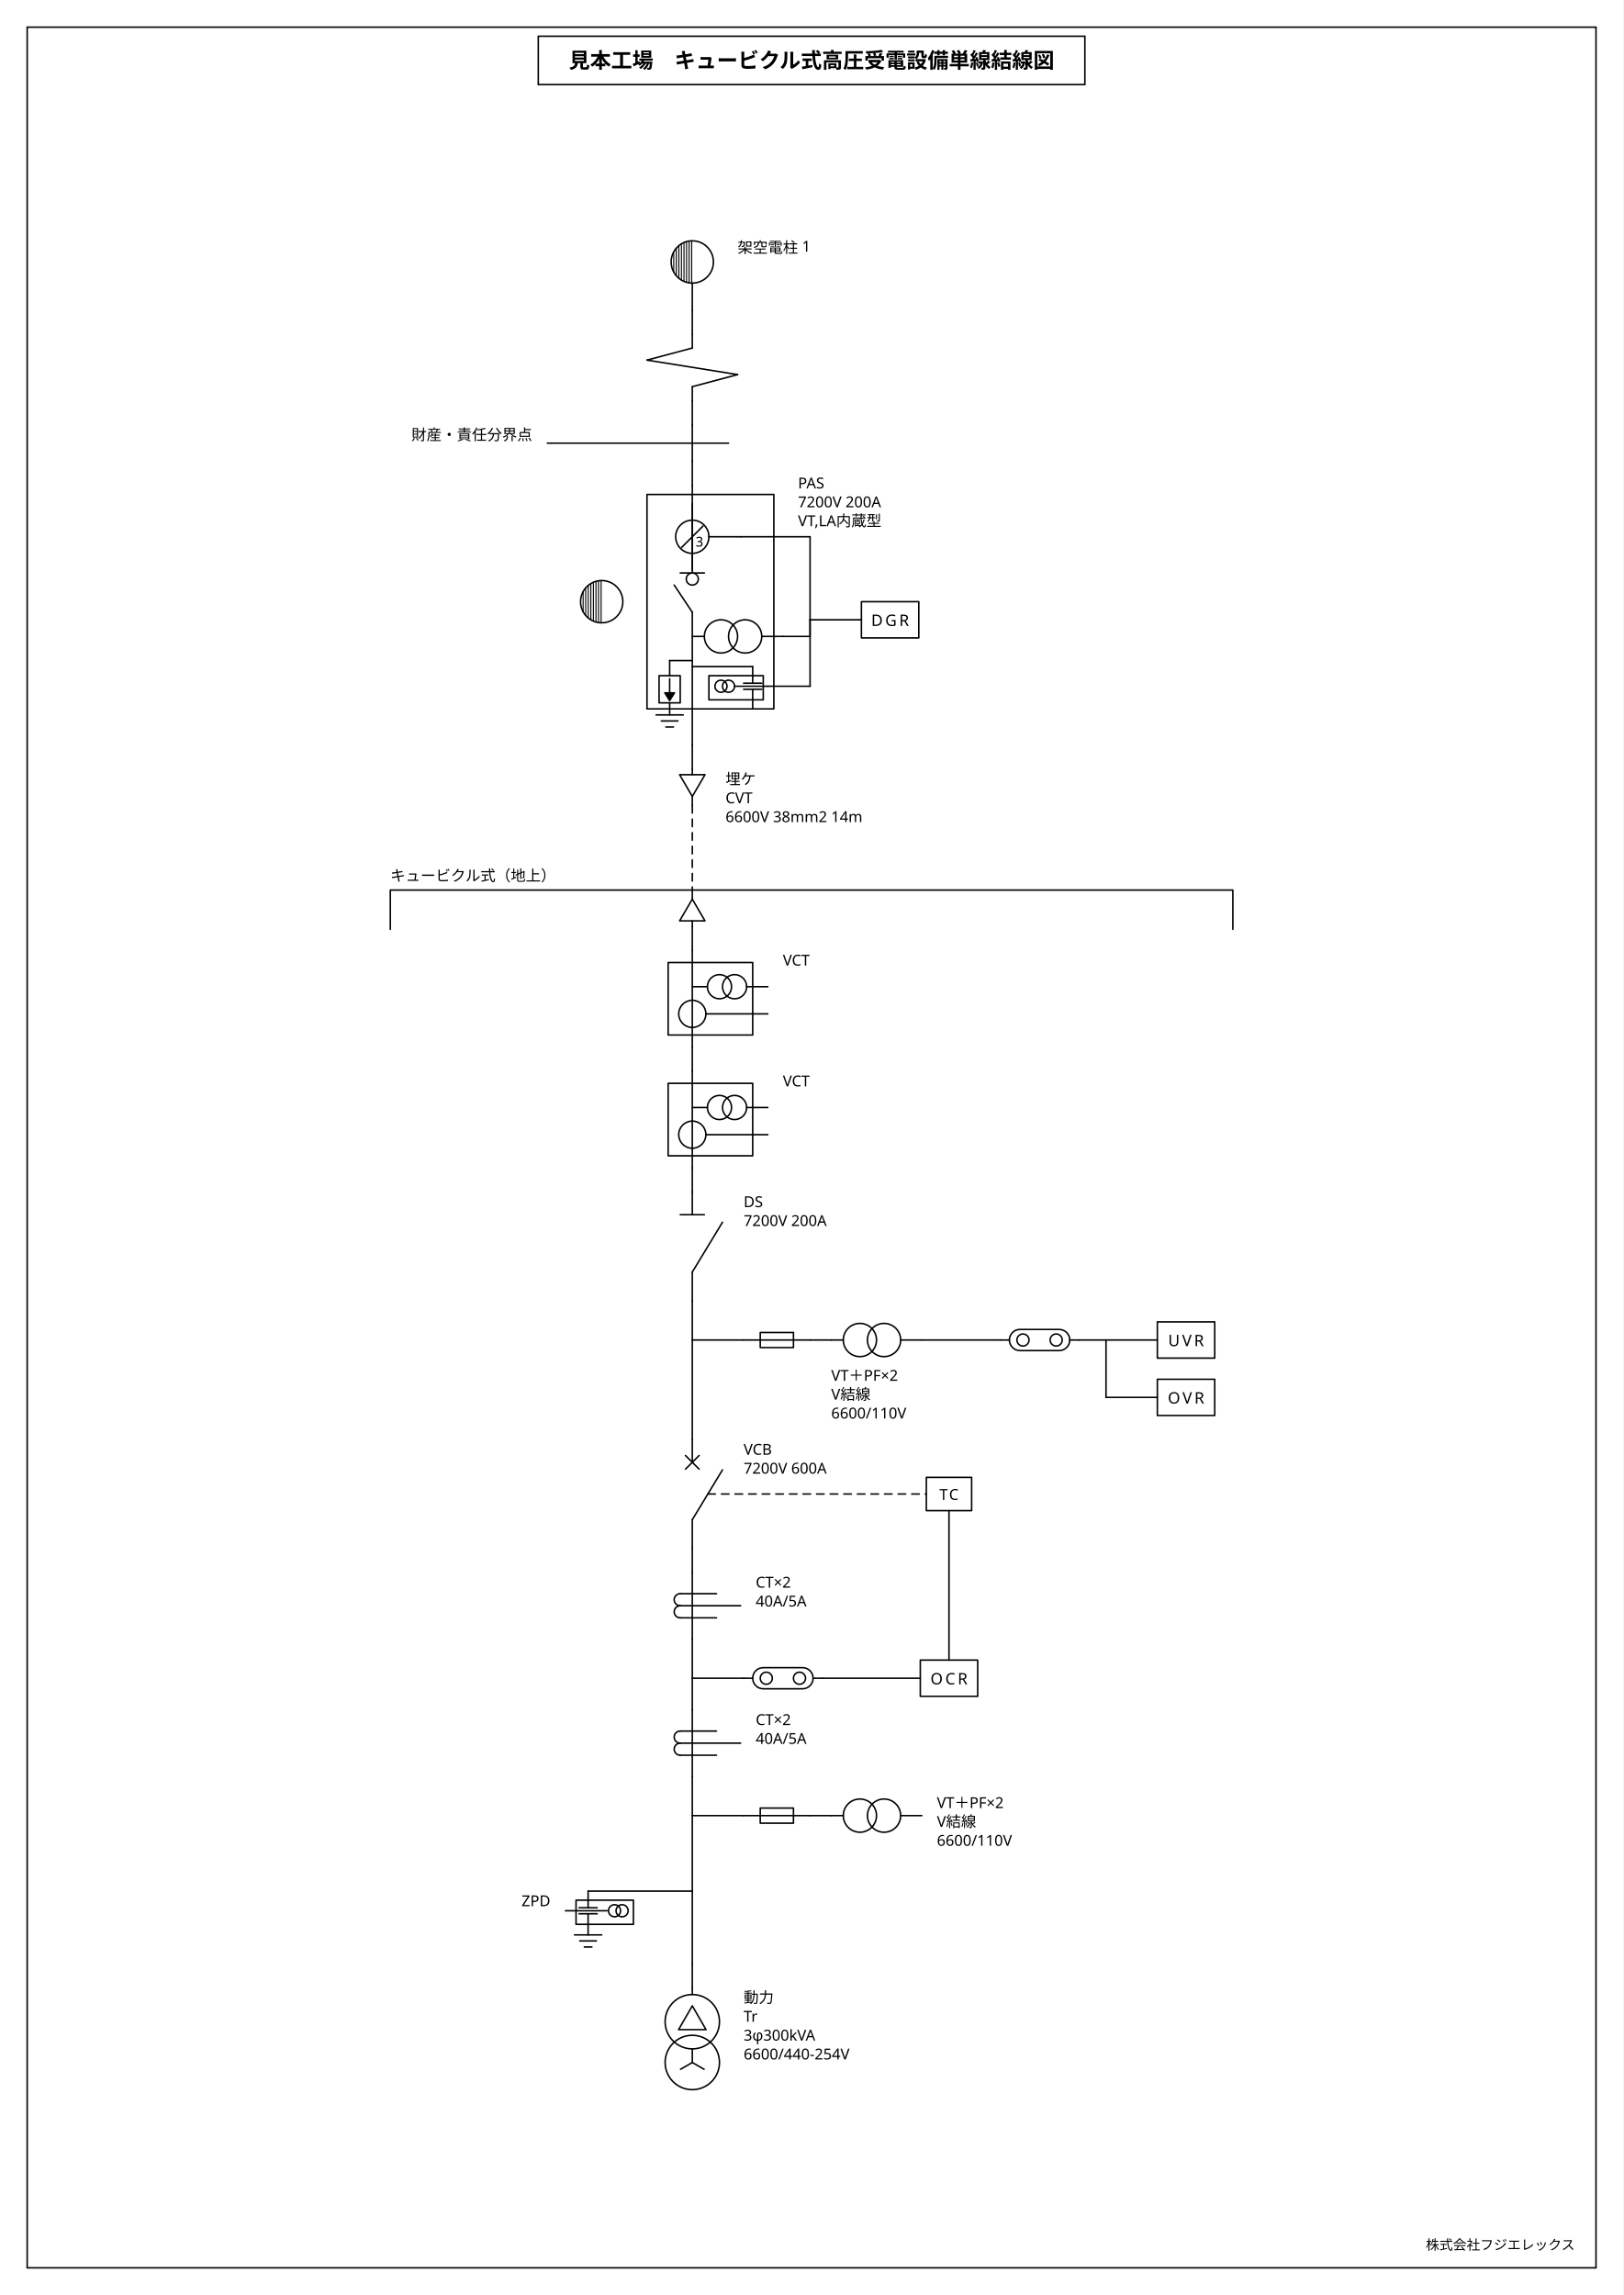
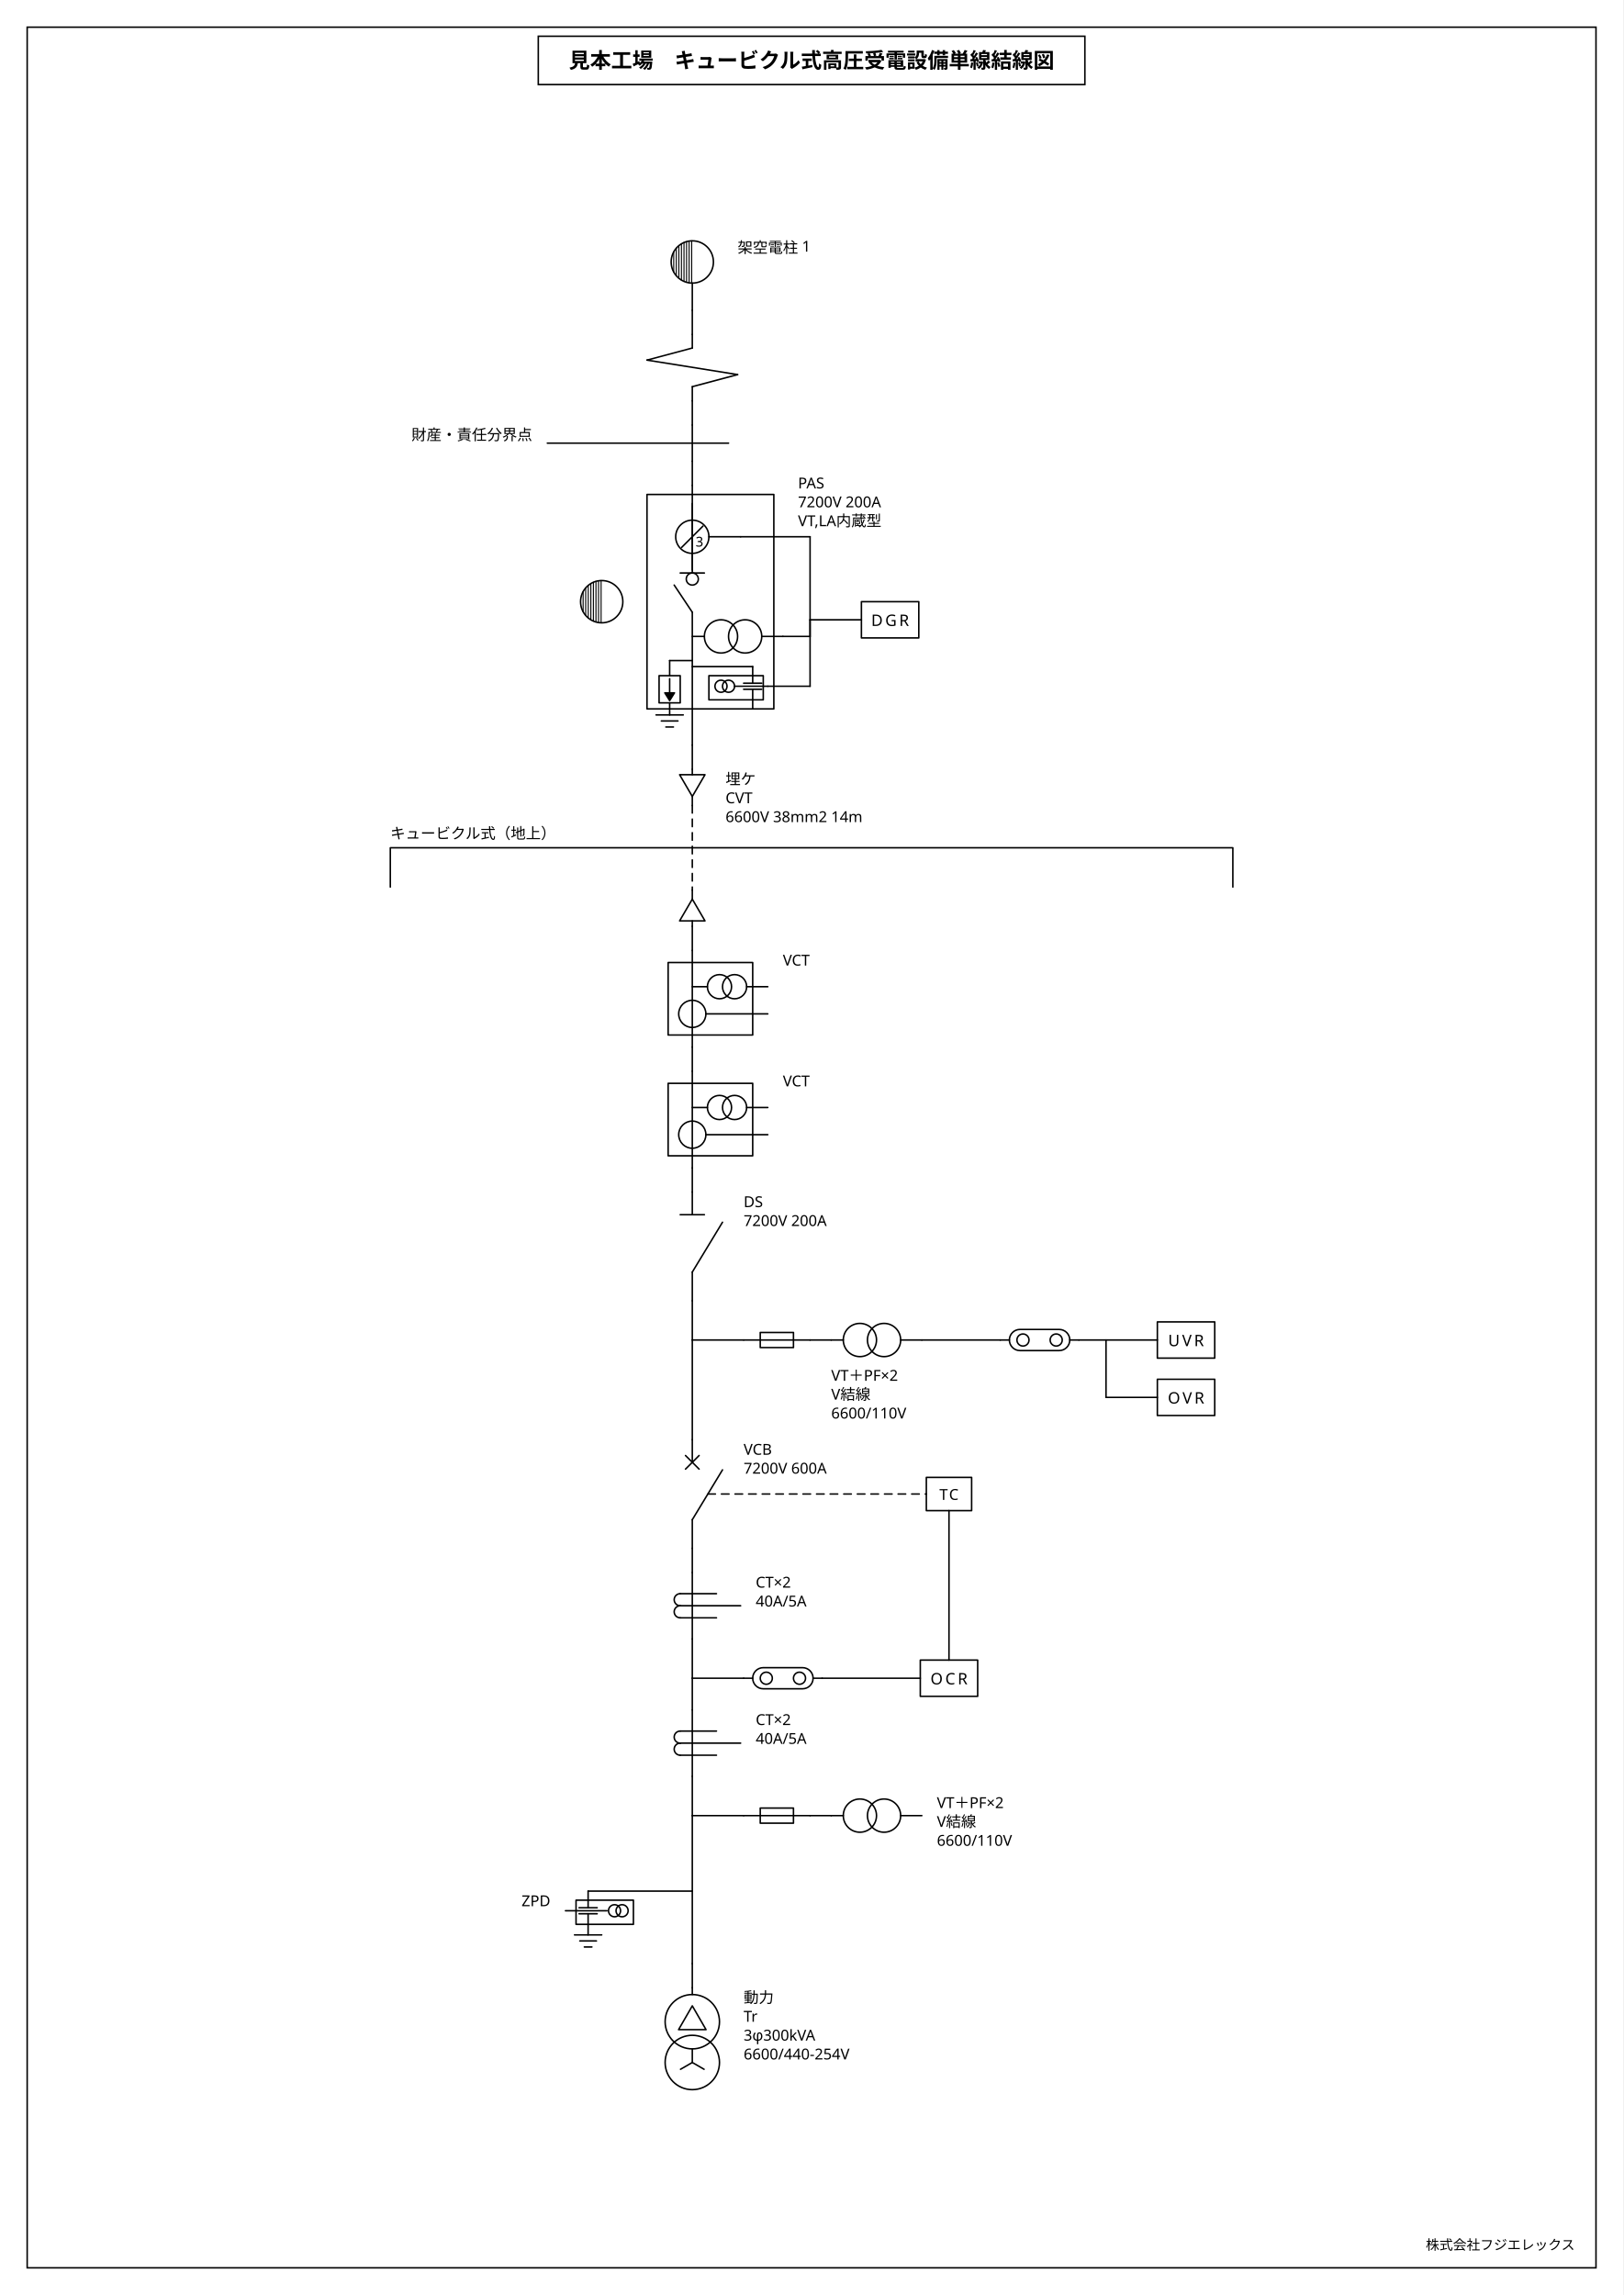
<svg xmlns="http://www.w3.org/2000/svg" viewBox="0 0 1075 1520" width="1075" height="1520">
  <rect x="0" y="0" width="1075" height="1520" fill="#fff" />
  <g stroke="#000" fill="none">
    <rect x="18" y="18" width="1039" height="1484" stroke-width="1" />
    <rect x="356.5" y="24" width="362" height="32" stroke-width="1" />
  </g>
  <text x="537.5" y="45" font-size="14" font-weight="700" text-anchor="middle" font-family="IPAGothic, 'IPAゴシック', 'Noto Sans JP', 'Hiragino Kaku Gothic ProN', 'Yu Gothic', sans-serif" fill="#000">見本工場　キュービクル式高圧受電設備単線結線図</text>
  <text x="1043" y="1490" font-size="9" text-anchor="end" font-family="IPAGothic, 'IPAゴシック', 'Noto Sans JP', 'Hiragino Kaku Gothic ProN', 'Yu Gothic', sans-serif" fill="#000">株式会社フジエレックス</text>
  <g transform="translate(458.5 157.5) scale(1)">
    <g stroke="#000" fill="none" stroke-linecap="round" stroke-linejoin="round" color="#000">
-       <path d="M -200 432 L 358 432 M -200 432 L -200 458 M 358 432 L 358 458" fill="none" stroke-width="1" />
-       <text x="-200" y="426" font-size="10" font-family="IPAGothic, 'IPAゴシック', 'Noto Sans JP', 'Hiragino Kaku Gothic ProN', 'Yu Gothic', sans-serif" fill="currentColor" stroke="none">キュービクル式（地上）</text>
+       <path d="M -200 404 L 358 404 M -200 404 L -200 430 M 358 404 L 358 430" fill="none" stroke-width="1" />
+       <text x="-200" y="398" font-size="10" font-family="IPAGothic, 'IPAゴシック', 'Noto Sans JP', 'Hiragino Kaku Gothic ProN', 'Yu Gothic', sans-serif" fill="currentColor" stroke="none">キュービクル式（地上）</text>
      <line x1="0" y1="48" x2="0" y2="64" stroke-width="1" />
      <line x1="0" y1="108" x2="0" y2="124" stroke-width="1" />
      <line x1="0" y1="148" x2="0" y2="164" stroke-width="1" />
      <line x1="0" y1="280" x2="-15" y2="280" stroke-width="1" />
      <line x1="0" y1="284" x2="40" y2="284" stroke-width="1" />
      <line x1="32" y1="198" x2="78" y2="198" stroke-width="1" />
      <line x1="78" y1="198" x2="78" y2="253" stroke-width="1" />
      <line x1="60" y1="264" x2="78" y2="264" stroke-width="1" />
      <line x1="78" y1="264" x2="78" y2="253" stroke-width="1" />
      <line x1="50" y1="297" x2="78" y2="297" stroke-width="1" />
      <line x1="78" y1="297" x2="78" y2="253" stroke-width="1" />
      <line x1="78" y1="253" x2="112" y2="253" stroke-width="1" />
      <line x1="0" y1="336" x2="0" y2="352" stroke-width="1" />
      <line x1="0" y1="376" x2="0" y2="432" stroke-width="1" stroke-dasharray="5 4" />
      <line x1="0" y1="456" x2="0" y2="472" stroke-width="1" />
      <line x1="0" y1="536" x2="0" y2="552" stroke-width="1" />
      <line x1="0" y1="616" x2="0" y2="632" stroke-width="1" />
      <line x1="0" y1="704" x2="0" y2="730" stroke-width="1" />
      <line x1="0" y1="730" x2="34" y2="730" stroke-width="1" />
      <line x1="78" y1="730" x2="92" y2="730" stroke-width="1" />
      <line x1="152" y1="730" x2="204" y2="730" stroke-width="1" />
      <line x1="256" y1="730" x2="308" y2="730" stroke-width="1" />
      <line x1="274" y1="730" x2="274" y2="768" stroke-width="1" />
      <line x1="274" y1="768" x2="308" y2="768" stroke-width="1" />
      <line x1="0" y1="730" x2="0" y2="796" stroke-width="1" />
      <line x1="0" y1="868" x2="0" y2="884" stroke-width="1" />
      <line x1="0" y1="928" x2="0" y2="954" stroke-width="1" />
      <line x1="0" y1="954" x2="34" y2="954" stroke-width="1" />
      <line x1="86" y1="954" x2="151" y2="954" stroke-width="1" />
      <line x1="0" y1="954" x2="0" y2="975" stroke-width="1" />
      <line x1="0" y1="1019" x2="0" y2="1045" stroke-width="1" />
      <line x1="0" y1="1045" x2="34" y2="1045" stroke-width="1" />
      <line x1="78" y1="1045" x2="92" y2="1045" stroke-width="1" />
      <line x1="10.303" y1="832" x2="155" y2="832" stroke-width="1" stroke-dasharray="5 4" />
      <line x1="170" y1="843" x2="170" y2="942" stroke-width="1" />
      <line x1="0" y1="1045" x2="0" y2="1095" stroke-width="1" />
      <line x1="0" y1="1095" x2="-69" y2="1095" stroke-width="1" />
      <line x1="0" y1="1095" x2="0" y2="1143" stroke-width="1" />
      <line x1="0" y1="1143" x2="0" y2="1159" stroke-width="1" />
      <g transform="translate(-16 0)">
        <circle cx="16" cy="16" r="14" fill="none" stroke-width="1" />
        <line x1="3.7" y1="9.313" x2="3.7" y2="22.687" stroke-width="0.7" />
        <line x1="5.4" y1="6.855" x2="5.4" y2="25.145" stroke-width="0.7" />
        <line x1="7.1" y1="5.193" x2="7.1" y2="26.807" stroke-width="0.7" />
        <line x1="8.8" y1="3.993" x2="8.8" y2="28.007" stroke-width="0.7" />
        <line x1="10.5" y1="3.126" x2="10.5" y2="28.874" stroke-width="0.7" />
        <line x1="12.2" y1="2.526" x2="12.2" y2="29.474" stroke-width="0.7" />
        <line x1="13.9" y1="2.158" x2="13.9" y2="29.842" stroke-width="0.7" />
        <line x1="15.6" y1="2.006" x2="15.6" y2="29.994" stroke-width="0.7" />
        <line x1="16" y1="30" x2="16" y2="48" stroke-width="1" />
      </g>
      <text x="30" y="10" font-size="10" text-anchor="start" font-family="IPAGothic, 'IPAゴシック', 'Noto Sans JP', 'Hiragino Kaku Gothic ProN', 'Yu Gothic', sans-serif" fill="currentColor" stroke="none">
        <tspan x="30" dy="0">架空電柱 1</tspan>
      </text>
      <g transform="translate(-30 64)">
        <line x1="30" y1="0" x2="30" y2="9" stroke-width="1" />
        <line x1="30" y1="9" x2="0" y2="17" stroke-width="1" />
        <line x1="0" y1="17" x2="60" y2="26.6" stroke-width="1" />
        <line x1="60" y1="26.6" x2="30" y2="34.6" stroke-width="1" />
        <line x1="30" y1="34.6" x2="30" y2="44" stroke-width="1" />
      </g>
      <g transform="translate(-96 124)">
        <line x1="96" y1="0" x2="96" y2="24" stroke-width="1" />
        <line x1="0" y1="12" x2="120" y2="12" stroke-width="1" />
      </g>
      <text x="-106" y="134" font-size="10" text-anchor="end" font-family="IPAGothic, 'IPAゴシック', 'Noto Sans JP', 'Hiragino Kaku Gothic ProN', 'Yu Gothic', sans-serif" fill="currentColor" stroke="none">
        <tspan x="-106" dy="0">財産・責任分界点</tspan>
      </text>
      <g transform="translate(-36 164)">
        <line x1="36" y1="0" x2="36" y2="6" stroke-width="1" />
        <rect x="6" y="6" width="84" height="142" fill="none" stroke-width="1" />
        <line x1="36" y1="6" x2="36" y2="58" stroke-width="1" />
        <line x1="28" y1="58" x2="44" y2="58" stroke-width="1" />
        <circle cx="36" cy="62" r="4" fill="none" stroke-width="1" />
        <line x1="36" y1="84" x2="24" y2="66" stroke-width="1" />
        <line x1="36" y1="84" x2="36" y2="172" stroke-width="1" />
      </g>
      <text x="70" y="166" font-size="10" text-anchor="start" font-family="IPAGothic, 'IPAゴシック', 'Noto Sans JP', 'Hiragino Kaku Gothic ProN', 'Yu Gothic', sans-serif" fill="currentColor" stroke="none">
        <tspan x="70" dy="0">PAS</tspan>
        <tspan x="70" dy="12.5">7200V 200A</tspan>
        <tspan x="70" dy="12.5">VT,LA内蔵型</tspan>
      </text>
      <g transform="translate(-76 225)">
        <circle cx="16" cy="16" r="14" fill="none" stroke-width="1" />
        <line x1="3.7" y1="9.313" x2="3.7" y2="22.687" stroke-width="0.7" />
        <line x1="5.4" y1="6.855" x2="5.4" y2="25.145" stroke-width="0.7" />
        <line x1="7.1" y1="5.193" x2="7.1" y2="26.807" stroke-width="0.7" />
        <line x1="8.8" y1="3.993" x2="8.8" y2="28.007" stroke-width="0.7" />
        <line x1="10.5" y1="3.126" x2="10.5" y2="28.874" stroke-width="0.7" />
        <line x1="12.2" y1="2.526" x2="12.2" y2="29.474" stroke-width="0.7" />
        <line x1="13.9" y1="2.158" x2="13.9" y2="29.842" stroke-width="0.7" />
        <line x1="15.6" y1="2.006" x2="15.6" y2="29.994" stroke-width="0.7" />
      </g>
      <g transform="translate(-20 176)">
        <line x1="20" y1="0" x2="20" y2="44" stroke-width="1" />
        <circle cx="20" cy="22" r="11" fill="none" stroke-width="1" />
        <line x1="12.929" y1="29.071" x2="27.071" y2="14.929" stroke-width="1" />
        <text x="24.75" y="25" font-size="9" text-anchor="middle" dominant-baseline="central" font-family="IPAGothic, 'IPAゴシック', 'Noto Sans JP', 'Hiragino Kaku Gothic ProN', 'Yu Gothic', sans-serif" fill="currentColor" stroke="none">3</text>
        <line x1="31" y1="22" x2="52" y2="22" stroke-width="1" />
      </g>
      <g transform="translate(0 249)">
        <line x1="0" y1="15" x2="8" y2="15" stroke-width="1" />
        <circle cx="19" cy="15" r="11" fill="none" stroke-width="1" />
        <circle cx="35" cy="15" r="11" fill="none" stroke-width="1" />
        <line x1="46" y1="15" x2="60" y2="15" stroke-width="1" />
      </g>
      <g transform="translate(-35 280)">
        <line x1="20" y1="0" x2="20" y2="10" stroke-width="1" />
        <rect x="13" y="10" width="14" height="18" fill="none" stroke-width="1" />
        <line x1="20" y1="12" x2="20" y2="23" stroke-width="1" />
        <polygon points="16.8,21.38 20,26.5 23.2,21.38" fill="currentColor" stroke-width="1" />
        <line x1="20" y1="28" x2="20" y2="36" stroke-width="1" />
        <line x1="11" y1="36" x2="29" y2="36" stroke-width="1" />
        <line x1="14.5" y1="40" x2="25.5" y2="40" stroke-width="1" />
        <line x1="17.5" y1="44" x2="22.5" y2="44" stroke-width="1" />
      </g>
      <g transform="translate(10 284)">
        <line x1="30" y1="0" x2="30" y2="11" stroke-width="1" />
        <rect x="1" y="6" width="36" height="16" fill="none" stroke-width="1" />
        <line x1="24" y1="11" x2="36" y2="11" stroke-width="1" />
        <line x1="24" y1="15" x2="36" y2="15" stroke-width="1" />
        <line x1="30" y1="15" x2="30" y2="28" stroke-width="1" />
        <line x1="18" y1="13" x2="40" y2="13" stroke-width="1" />
        <circle cx="9" cy="13" r="4" fill="none" stroke-width="1" />
        <circle cx="14" cy="13" r="4" fill="none" stroke-width="1" />
      </g>
      <g transform="translate(112 241)">
        <rect x="0" y="0" width="38" height="24" fill="none" stroke-width="1" />
        <text x="19" y="12" font-size="10.5" text-anchor="middle" dominant-baseline="central" font-family="IPAGothic, 'IPAゴシック', 'Noto Sans JP', 'Hiragino Kaku Gothic ProN', 'Yu Gothic', sans-serif" letter-spacing="1.6" fill="currentColor" stroke="none">DGR</text>
      </g>
      <g transform="translate(-12 352)">
        <line x1="12" y1="0" x2="12" y2="3.6" stroke-width="1" />
        <polygon points="3.6,3.6 20.4,3.6 12,18" fill="none" stroke-width="1" />
        <line x1="12" y1="18" x2="12" y2="24" stroke-width="1" />
      </g>
      <text x="22" y="362" font-size="10" text-anchor="start" font-family="IPAGothic, 'IPAゴシック', 'Noto Sans JP', 'Hiragino Kaku Gothic ProN', 'Yu Gothic', sans-serif" fill="currentColor" stroke="none">
        <tspan x="22" dy="0">埋ケ</tspan>
        <tspan x="22" dy="12.5">CVT</tspan>
        <tspan x="22" dy="12.5">6600V 38mm2 14m</tspan>
      </text>
      <g transform="translate(-12 432) rotate(180 12 12)">
        <line x1="12" y1="0" x2="12" y2="3.6" stroke-width="1" />
        <polygon points="3.6,3.6 20.4,3.6 12,18" fill="none" stroke-width="1" />
        <line x1="12" y1="18" x2="12" y2="24" stroke-width="1" />
      </g>
      <g transform="translate(-22 472)">
        <line x1="22" y1="0" x2="22" y2="64" stroke-width="1" />
        <rect x="6" y="8" width="56" height="48" fill="none" stroke-width="1" />
        <line x1="22" y1="24" x2="32" y2="24" stroke-width="1" />
        <circle cx="40" cy="24" r="8" fill="none" stroke-width="1" />
        <circle cx="50" cy="24" r="8" fill="none" stroke-width="1" />
        <line x1="58" y1="24" x2="72" y2="24" stroke-width="1" />
        <circle cx="22" cy="42" r="9" fill="none" stroke-width="1" />
        <line x1="31" y1="42" x2="72" y2="42" stroke-width="1" />
      </g>
      <text x="60" y="482" font-size="10" text-anchor="start" font-family="IPAGothic, 'IPAゴシック', 'Noto Sans JP', 'Hiragino Kaku Gothic ProN', 'Yu Gothic', sans-serif" fill="currentColor" stroke="none">
        <tspan x="60" dy="0">VCT</tspan>
      </text>
      <g transform="translate(-22 552)">
        <line x1="22" y1="0" x2="22" y2="64" stroke-width="1" />
        <rect x="6" y="8" width="56" height="48" fill="none" stroke-width="1" />
        <line x1="22" y1="24" x2="32" y2="24" stroke-width="1" />
        <circle cx="40" cy="24" r="8" fill="none" stroke-width="1" />
        <circle cx="50" cy="24" r="8" fill="none" stroke-width="1" />
        <line x1="58" y1="24" x2="72" y2="24" stroke-width="1" />
        <circle cx="22" cy="42" r="9" fill="none" stroke-width="1" />
        <line x1="31" y1="42" x2="72" y2="42" stroke-width="1" />
      </g>
      <text x="60" y="562" font-size="10" text-anchor="start" font-family="IPAGothic, 'IPAゴシック', 'Noto Sans JP', 'Hiragino Kaku Gothic ProN', 'Yu Gothic', sans-serif" fill="currentColor" stroke="none">
        <tspan x="60" dy="0">VCT</tspan>
      </text>
      <g transform="translate(-24 632)">
        <line x1="24" y1="0" x2="24" y2="15" stroke-width="1" />
        <line x1="16" y1="15" x2="32" y2="15" stroke-width="1" />
        <line x1="24" y1="53" x2="44" y2="20" stroke-width="1" />
        <line x1="24" y1="53" x2="24" y2="72" stroke-width="1" />
      </g>
      <text x="34" y="642" font-size="10" text-anchor="start" font-family="IPAGothic, 'IPAゴシック', 'Noto Sans JP', 'Hiragino Kaku Gothic ProN', 'Yu Gothic', sans-serif" fill="currentColor" stroke="none">
        <tspan x="34" dy="0">DS</tspan>
        <tspan x="34" dy="12.5">7200V 200A</tspan>
      </text>
      <g transform="translate(36 708) rotate(-90 20 22)">
        <line x1="20" y1="0" x2="20" y2="44" stroke-width="1" />
        <rect x="15" y="11" width="10" height="22" fill="none" stroke-width="1" />
      </g>
      <g transform="translate(92 715)">
        <line x1="0" y1="15" x2="8" y2="15" stroke-width="1" />
        <circle cx="19" cy="15" r="11" fill="none" stroke-width="1" />
        <circle cx="35" cy="15" r="11" fill="none" stroke-width="1" />
        <line x1="46" y1="15" x2="60" y2="15" stroke-width="1" />
      </g>
      <text x="92" y="757" font-size="10" text-anchor="start" font-family="IPAGothic, 'IPAゴシック', 'Noto Sans JP', 'Hiragino Kaku Gothic ProN', 'Yu Gothic', sans-serif" fill="currentColor" stroke="none">
        <tspan x="92" dy="0">VT＋PF×2</tspan>
        <tspan x="92" dy="12.5">V結線</tspan>
        <tspan x="92" dy="12.5">6600/110V</tspan>
      </text>
      <g transform="translate(204 719)">
        <line x1="0" y1="11" x2="6" y2="11" stroke-width="1" />
        <rect x="6" y="4" width="40" height="14" rx="7" fill="none" stroke-width="1" />
        <circle cx="15" cy="11" r="4" fill="none" stroke-width="1" />
        <circle cx="37" cy="11" r="4" fill="none" stroke-width="1" />
        <line x1="46" y1="11" x2="52" y2="11" stroke-width="1" />
      </g>
      <g transform="translate(308 718)">
        <rect x="0" y="0" width="38" height="24" fill="none" stroke-width="1" />
        <text x="19" y="12" font-size="10.5" text-anchor="middle" dominant-baseline="central" font-family="IPAGothic, 'IPAゴシック', 'Noto Sans JP', 'Hiragino Kaku Gothic ProN', 'Yu Gothic', sans-serif" letter-spacing="1.6" fill="currentColor" stroke="none">UVR</text>
      </g>
      <g transform="translate(308 756)">
        <rect x="0" y="0" width="38" height="24" fill="none" stroke-width="1" />
        <text x="19" y="12" font-size="10.5" text-anchor="middle" dominant-baseline="central" font-family="IPAGothic, 'IPAゴシック', 'Noto Sans JP', 'Hiragino Kaku Gothic ProN', 'Yu Gothic', sans-serif" letter-spacing="1.6" fill="currentColor" stroke="none">OVR</text>
      </g>
      <g transform="translate(-24 796)">
        <line x1="24" y1="0" x2="24" y2="15" stroke-width="1" />
        <line x1="19.5" y1="10.5" x2="28.5" y2="19.5" stroke-width="1" />
        <line x1="28.5" y1="10.5" x2="19.5" y2="19.5" stroke-width="1" />
        <line x1="24" y1="53" x2="44" y2="20" stroke-width="1" />
        <line x1="24" y1="53" x2="24" y2="72" stroke-width="1" />
      </g>
      <text x="34" y="806" font-size="10" text-anchor="start" font-family="IPAGothic, 'IPAゴシック', 'Noto Sans JP', 'Hiragino Kaku Gothic ProN', 'Yu Gothic', sans-serif" fill="currentColor" stroke="none">
        <tspan x="34" dy="0">VCB</tspan>
        <tspan x="34" dy="12.5">7200V 600A</tspan>
      </text>
      <g transform="translate(-24 884)">
        <line x1="24" y1="0" x2="24" y2="44" stroke-width="1" />
        <line x1="16" y1="14" x2="40" y2="14" stroke-width="1" />
        <line x1="16" y1="30" x2="40" y2="30" stroke-width="1" />
        <line x1="16" y1="22" x2="56" y2="22" stroke-width="1" />
        <path d="M 16 14 A 4 4 0 0 0 16 22" fill="none" stroke-width="1" />
        <path d="M 16 22 A 4 4 0 0 0 16 30" fill="none" stroke-width="1" />
      </g>
      <text x="42" y="894" font-size="10" text-anchor="start" font-family="IPAGothic, 'IPAゴシック', 'Noto Sans JP', 'Hiragino Kaku Gothic ProN', 'Yu Gothic', sans-serif" fill="currentColor" stroke="none">
        <tspan x="42" dy="0">CT×2</tspan>
        <tspan x="42" dy="12.5">40A/5A</tspan>
      </text>
      <g transform="translate(34 943)">
        <line x1="0" y1="11" x2="6" y2="11" stroke-width="1" />
        <rect x="6" y="4" width="40" height="14" rx="7" fill="none" stroke-width="1" />
        <circle cx="15" cy="11" r="4" fill="none" stroke-width="1" />
        <circle cx="37" cy="11" r="4" fill="none" stroke-width="1" />
        <line x1="46" y1="11" x2="52" y2="11" stroke-width="1" />
      </g>
      <g transform="translate(151 942)">
        <rect x="0" y="0" width="38" height="24" fill="none" stroke-width="1" />
        <text x="19" y="12" font-size="10.5" text-anchor="middle" dominant-baseline="central" font-family="IPAGothic, 'IPAゴシック', 'Noto Sans JP', 'Hiragino Kaku Gothic ProN', 'Yu Gothic', sans-serif" letter-spacing="1.6" fill="currentColor" stroke="none">OCR</text>
      </g>
      <g transform="translate(-24 975)">
        <line x1="24" y1="0" x2="24" y2="44" stroke-width="1" />
        <line x1="16" y1="14" x2="40" y2="14" stroke-width="1" />
        <line x1="16" y1="30" x2="40" y2="30" stroke-width="1" />
        <line x1="16" y1="22" x2="56" y2="22" stroke-width="1" />
        <path d="M 16 14 A 4 4 0 0 0 16 22" fill="none" stroke-width="1" />
        <path d="M 16 22 A 4 4 0 0 0 16 30" fill="none" stroke-width="1" />
      </g>
      <text x="42" y="985" font-size="10" text-anchor="start" font-family="IPAGothic, 'IPAゴシック', 'Noto Sans JP', 'Hiragino Kaku Gothic ProN', 'Yu Gothic', sans-serif" fill="currentColor" stroke="none">
        <tspan x="42" dy="0">CT×2</tspan>
        <tspan x="42" dy="12.5">40A/5A</tspan>
      </text>
      <g transform="translate(36 1023) rotate(-90 20 22)">
        <line x1="20" y1="0" x2="20" y2="44" stroke-width="1" />
        <rect x="15" y="11" width="10" height="22" fill="none" stroke-width="1" />
      </g>
      <g transform="translate(92 1030)">
        <line x1="0" y1="15" x2="8" y2="15" stroke-width="1" />
        <circle cx="19" cy="15" r="11" fill="none" stroke-width="1" />
        <circle cx="35" cy="15" r="11" fill="none" stroke-width="1" />
        <line x1="46" y1="15" x2="60" y2="15" stroke-width="1" />
      </g>
      <text x="162" y="1040" font-size="10" text-anchor="start" font-family="IPAGothic, 'IPAゴシック', 'Noto Sans JP', 'Hiragino Kaku Gothic ProN', 'Yu Gothic', sans-serif" fill="currentColor" stroke="none">
        <tspan x="162" dy="0">VT＋PF×2</tspan>
        <tspan x="162" dy="12.5">V結線</tspan>
        <tspan x="162" dy="12.5">6600/110V</tspan>
      </text>
      <g transform="translate(155 821)">
        <rect x="0" y="0" width="30" height="22" fill="none" stroke-width="1" />
        <text x="15" y="11" font-size="10" text-anchor="middle" dominant-baseline="central" font-family="IPAGothic, 'IPAゴシック', 'Noto Sans JP', 'Hiragino Kaku Gothic ProN', 'Yu Gothic', sans-serif" letter-spacing="1" fill="currentColor" stroke="none">TC</text>
      </g>
      <g transform="translate(-84 1095)">
        <line x1="15" y1="0" x2="15" y2="11" stroke-width="1" />
        <rect x="7" y="6" width="38" height="16" fill="none" stroke-width="1" />
        <line x1="9" y1="11" x2="21" y2="11" stroke-width="1" />
        <line x1="9" y1="15" x2="21" y2="15" stroke-width="1" />
        <line x1="15" y1="15" x2="15" y2="29" stroke-width="1" />
        <line x1="6" y1="29" x2="24" y2="29" stroke-width="1" />
        <line x1="9.5" y1="33" x2="20.5" y2="33" stroke-width="1" />
        <line x1="12.5" y1="37" x2="17.5" y2="37" stroke-width="1" />
        <line x1="0" y1="13" x2="27.5" y2="13" stroke-width="1" />
        <circle cx="32.5" cy="13" r="4" fill="none" stroke-width="1" />
        <circle cx="37.5" cy="13" r="4" fill="none" stroke-width="1" />
      </g>
      <text x="-94" y="1105" font-size="10" text-anchor="end" font-family="IPAGothic, 'IPAゴシック', 'Noto Sans JP', 'Hiragino Kaku Gothic ProN', 'Yu Gothic', sans-serif" fill="currentColor" stroke="none">
        <tspan x="-94" dy="0">ZPD</tspan>
      </text>
      <g transform="translate(-24 1159)">
        <line x1="24" y1="0" x2="24" y2="4.5" stroke-width="1" />
        <circle cx="24" cy="22.5" r="18" fill="none" stroke-width="1" />
        <circle cx="24" cy="49.5" r="18" fill="none" stroke-width="1" />
        <polygon points="24,12 33.093,27.75 14.907,27.75" fill="none" stroke-width="1" />
        <line x1="24" y1="49.5" x2="24" y2="40.5" stroke-width="1" />
        <line x1="24" y1="49.5" x2="31.794" y2="54" stroke-width="1" />
        <line x1="24" y1="49.5" x2="16.206" y2="54" stroke-width="1" />
      </g>
      <text x="34" y="1169" font-size="10" text-anchor="start" font-family="IPAGothic, 'IPAゴシック', 'Noto Sans JP', 'Hiragino Kaku Gothic ProN', 'Yu Gothic', sans-serif" fill="currentColor" stroke="none">
        <tspan x="34" dy="0">動力</tspan>
        <tspan x="34" dy="12.5">Tr</tspan>
        <tspan x="34" dy="12.5">3φ300kVA</tspan>
        <tspan x="34" dy="12.5">6600/440-254V</tspan>
      </text>
    </g>
  </g>
</svg>
